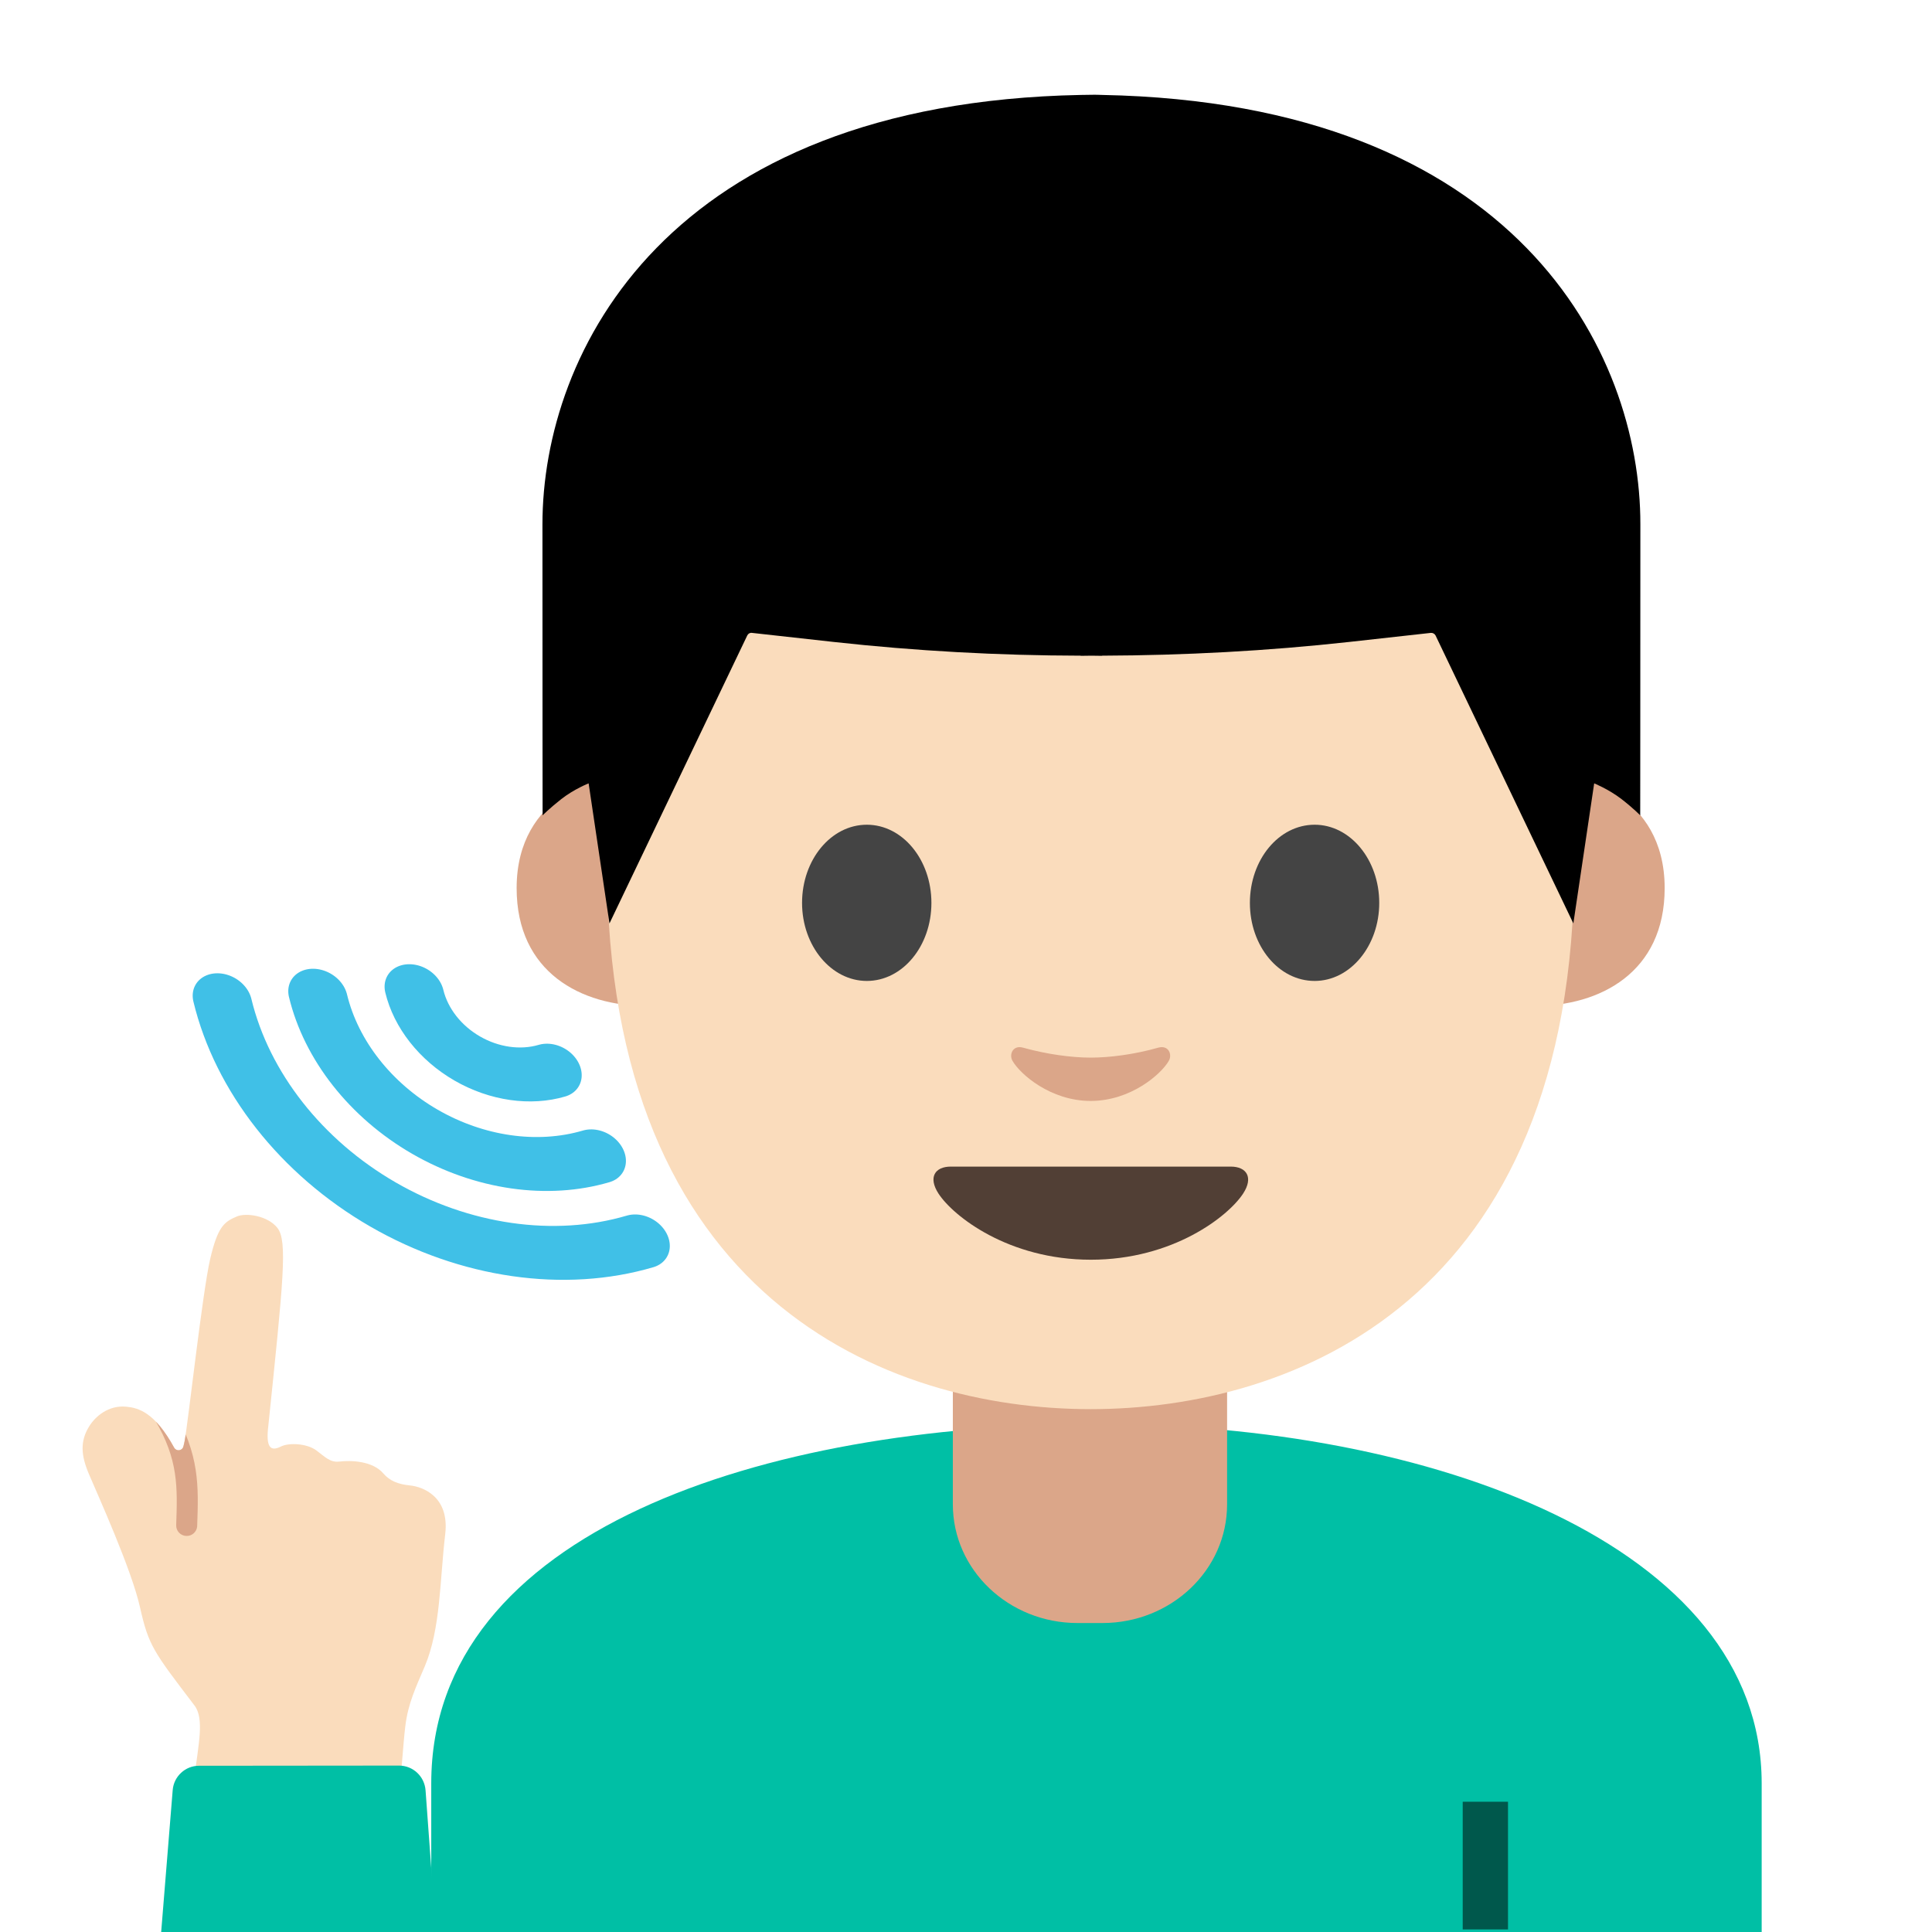
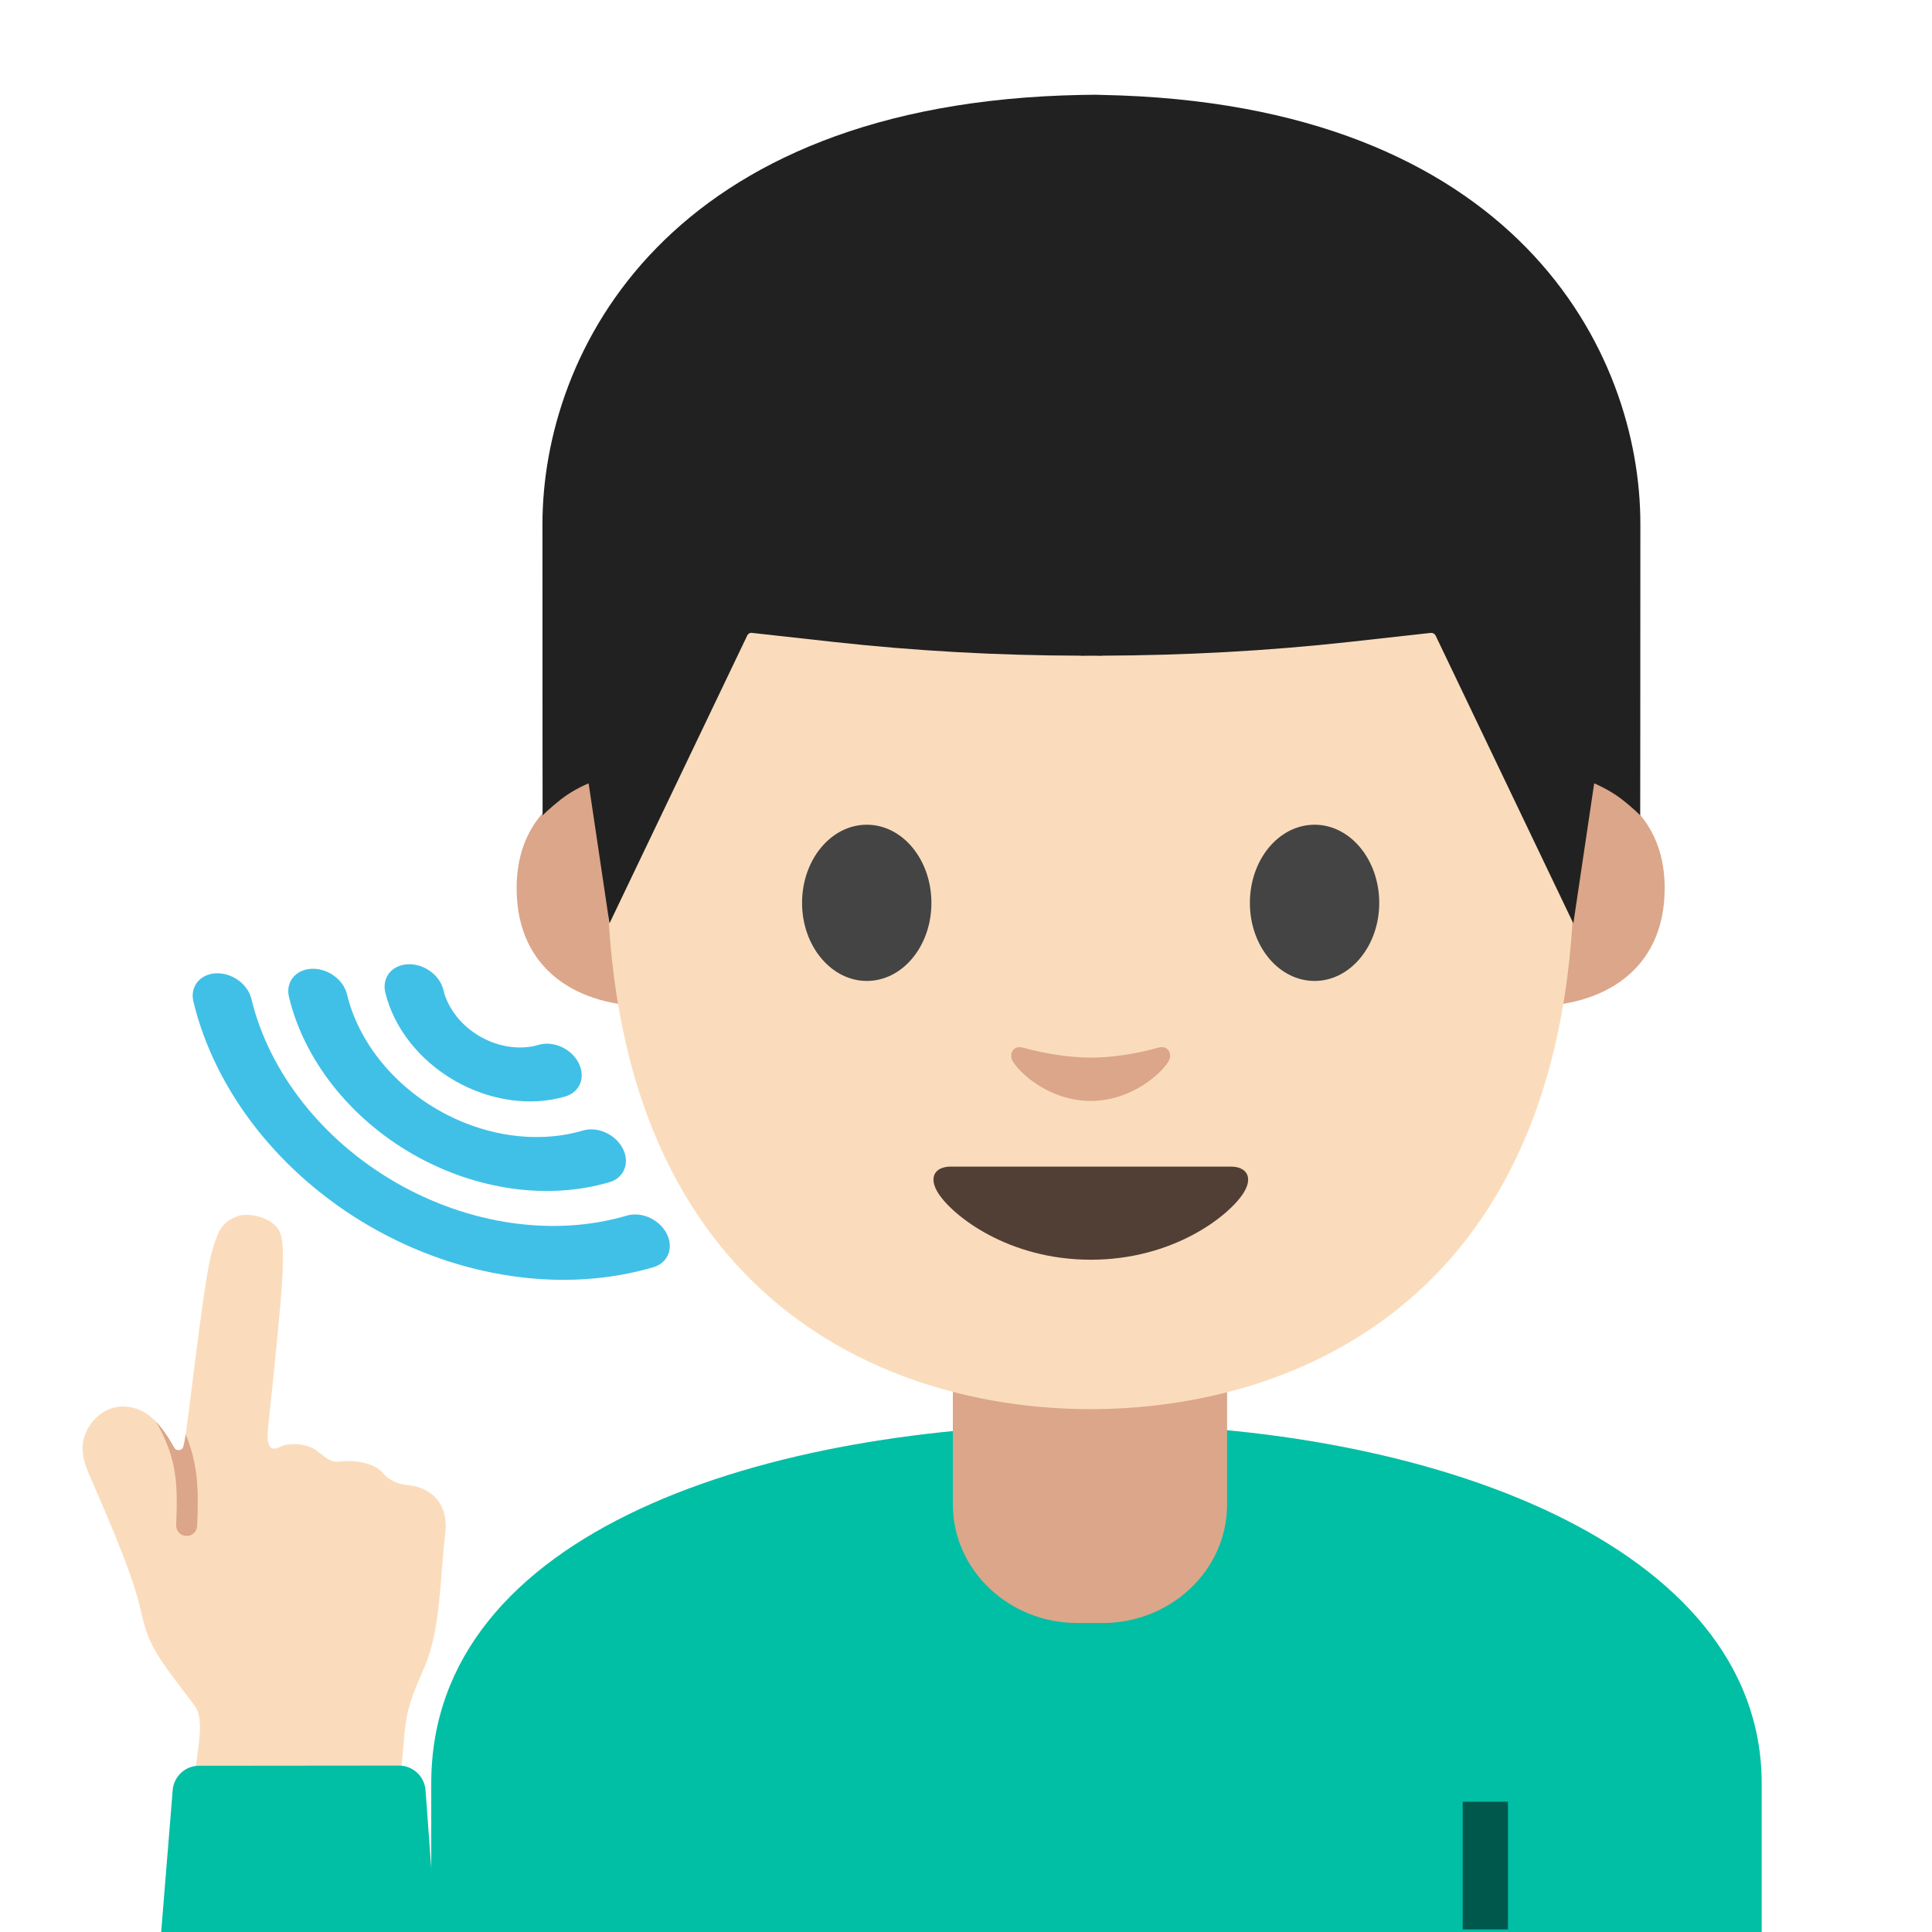
<svg xmlns="http://www.w3.org/2000/svg" width="100%" height="100%" viewBox="0 0 128 128" version="1.1" xml:space="preserve" style="fill-rule:evenodd;clip-rule:evenodd;stroke-linecap:round;stroke-linejoin:round;stroke-miterlimit:1.5;">
  <g transform="matrix(0.939001,0,0,1,12.1389,0)">
    <path d="M17.5,118.15L17.5,128.45L111.37,128.45L111.37,118.15C111.37,102.35 87.97,94.32 64.43,94.35C41.05,94.37 17.5,101.41 17.5,118.15Z" style="fill:#00bfa5;fill-rule:nonzero;" />
  </g>
  <g transform="matrix(1,0,0,1,8.20841,0)">
    <path d="M64,90.08L54.92,90.08L54.92,99.67C54.92,104.01 58.62,107.53 63.18,107.53L64.83,107.53C69.39,107.53 73.09,104.01 73.09,99.67L73.09,90.08L64,90.08Z" style="fill:#dba689;fill-rule:nonzero;" />
  </g>
  <g transform="matrix(1,0,0,1,8.20841,0)">
    <rect x="88.7" y="119.37" width="3" height="8.46" style="fill-opacity:0.54;" />
  </g>
  <g transform="matrix(1,0,0,1,8.20841,0)">
    <path d="M96.19,51.47C96.19,51.47 102.08,52.49 102.08,58.84C102.08,64.44 97.78,66.65 93.48,66.65L93.48,51.47L96.19,51.47ZM31.91,51.47C31.91,51.47 26.02,52.49 26.02,58.84C26.02,64.44 30.32,66.65 34.62,66.65L34.62,51.47L31.91,51.47Z" style="fill:#dba689;fill-rule:nonzero;" />
  </g>
  <g transform="matrix(1,0,0,1,8.20841,0)">
    <path d="M64.05,9.91C38.65,9.91 32.01,29.6 32.01,57.26C32.01,85.94 50.44,93.36 64.05,93.36C77.46,93.36 96.09,86.16 96.09,57.26C96.1,29.59 89.45,9.91 64.05,9.91Z" style="fill:#fadcbc;fill-rule:nonzero;" />
  </g>
  <g transform="matrix(1,0,0,1,8.20841,0)">
    <path d="M53.5,59.82C53.5,62.68 51.59,64.99 49.22,64.99C46.86,64.99 44.93,62.67 44.93,59.82C44.93,56.96 46.85,54.64 49.22,54.64C51.59,54.64 53.5,56.96 53.5,59.82M74.6,59.82C74.6,62.68 76.51,64.99 78.89,64.99C81.25,64.99 83.17,62.67 83.17,59.82C83.17,56.96 81.25,54.64 78.89,54.64C76.51,54.64 74.6,56.96 74.6,59.82" style="fill:rgb(68,68,68);fill-rule:nonzero;" />
  </g>
  <g transform="matrix(1,0,0,1,8.20841,0)">
    <path d="M73.33,77.29L64.06,77.29L54.79,77.29C53.73,77.29 53.27,78 53.97,79.08C54.95,80.58 58.61,83.46 64.06,83.46C69.51,83.46 73.17,80.58 74.15,79.08C74.85,78.01 74.39,77.29 73.33,77.29Z" style="fill:rgb(81,63,53);fill-rule:nonzero;" />
  </g>
  <g transform="matrix(1,0,0,1,8.20841,0)">
    <path d="M68.53,69.41C66.95,69.86 65.31,70.07 64.05,70.07C62.79,70.07 61.15,69.85 59.57,69.41C58.9,69.22 58.63,69.86 58.87,70.28C59.37,71.16 61.39,72.94 64.05,72.94C66.71,72.94 68.73,71.16 69.23,70.28C69.47,69.86 69.21,69.22 68.53,69.41Z" style="fill:#dba689;fill-rule:nonzero;" />
  </g>
  <g transform="matrix(1,0,0,1,8.20841,0)">
-     <path d="M64.82,6.29C64.82,6.29 64.32,6.27 64.11,6.28C63.9,6.28 63.4,6.29 63.4,6.29C35.99,6.82 27.73,23.31 27.73,34.74C27.73,45.85 27.74,54.02 27.74,54.02C27.74,54.02 28.18,53.57 28.98,52.94C29.84,52.27 30.79,51.9 30.79,51.9L32.17,61.18L41.3,42.1C41.36,41.98 41.48,41.91 41.61,41.93L47.02,42.53C52.46,43.13 57.93,43.43 63.39,43.44L63.39,43.45C63.63,43.45 63.86,43.44 64.1,43.44C64.34,43.44 64.57,43.45 64.81,43.45L64.81,43.44C70.27,43.42 75.74,43.13 81.18,42.53L86.59,41.93C86.72,41.92 86.84,41.99 86.9,42.1L96.03,61.18L97.41,51.9C97.41,51.9 98.36,52.28 99.22,52.94C100.03,53.57 100.46,54.02 100.46,54.02C100.46,54.02 100.47,45.86 100.47,34.74C100.49,23.31 92.23,6.82 64.82,6.29Z" style="fill:212121;fill-rule:nonzero;" />
+     <path d="M64.82,6.29C64.82,6.29 64.32,6.27 64.11,6.28C63.9,6.28 63.4,6.29 63.4,6.29C35.99,6.82 27.73,23.31 27.73,34.74C27.73,45.85 27.74,54.02 27.74,54.02C27.74,54.02 28.18,53.57 28.98,52.94C29.84,52.27 30.79,51.9 30.79,51.9L32.17,61.18L41.3,42.1C41.36,41.98 41.48,41.91 41.61,41.93L47.02,42.53C52.46,43.13 57.93,43.43 63.39,43.44L63.39,43.45C63.63,43.45 63.86,43.44 64.1,43.44C64.34,43.44 64.57,43.45 64.81,43.45L64.81,43.44C70.27,43.42 75.74,43.13 81.18,42.53L86.59,41.93C86.72,41.92 86.84,41.99 86.9,42.1L96.03,61.18L97.41,51.9C97.41,51.9 98.36,52.28 99.22,52.94C100.03,53.57 100.46,54.02 100.46,54.02C100.46,54.02 100.47,45.86 100.47,34.74C100.49,23.31 92.23,6.82 64.82,6.29Z" style="fill:#212121;fill-rule:nonzero;" />
  </g>
  <g transform="matrix(0.999181,-0.0404636,0.0404636,0.999181,-9.37852,1.32876)">
    <g transform="matrix(0.321461,0.0518056,-0.0518056,0.321461,5.38076,76.7004)">
      <path d="M54.92,102.44C45.3,92.51 44.21,91.5 41.51,83.86C38.92,76.52 30.38,62.41 27.98,58.23C25.96,54.71 25.36,51.89 26.86,48.63C27.84,46.49 30.22,43.79 33.94,43.72C36.37,43.67 39.78,44.14 44.56,50.83C45.09,51.57 46.25,51.3 46.39,50.41C46.44,50.08 46.49,49.69 46.52,49.21C46.77,45.7 46.52,18.63 47.27,11.86C48.02,5.09 49.21,4 51.63,2.61C53.39,1.6 57.85,1.69 60.11,3.95C62.49,6.33 62.58,14.38 63.06,44.18C63.06,48.44 64.04,49.4 66.11,48.02C67.58,47.04 71.23,46.74 73.34,47.94C75.21,49.01 76.43,50.08 78.2,49.66C80.64,49.07 84.98,48.71 87.45,50.98C88.9,52.31 90.64,52.81 93.15,52.76C95.66,52.71 101.41,53.99 101.42,61.75C101.43,71.11 102.8,80.98 100.49,88.95C99.19,93.44 98.01,96.82 98.01,101.54C98.01,105.43 98.32,109.4 98.32,113.91C98.32,120.26 97.41,124.15 90.14,125.15C82.87,126.15 67.33,126.4 61.82,125.15C56.31,123.9 56.64,120.12 56.64,116.9C56.64,110.26 57.27,104.86 54.92,102.44Z" style="fill:#fadcbc;fill-rule:nonzero;" />
      <clipPath id="_clip1">
        <path d="M54.92,102.44C45.3,92.51 44.21,91.5 41.51,83.86C38.92,76.52 30.38,62.41 27.98,58.23C25.96,54.71 25.36,51.89 26.86,48.63C27.84,46.49 30.22,43.79 33.94,43.72C36.37,43.67 39.78,44.14 44.56,50.83C45.09,51.57 46.25,51.3 46.39,50.41C46.44,50.08 46.49,49.69 46.52,49.21C46.77,45.7 46.52,18.63 47.27,11.86C48.02,5.09 49.21,4 51.63,2.61C53.39,1.6 57.85,1.69 60.11,3.95C62.49,6.33 62.58,14.38 63.06,44.18C63.06,48.44 64.04,49.4 66.11,48.02C67.58,47.04 71.23,46.74 73.34,47.94C75.21,49.01 76.43,50.08 78.2,49.66C80.64,49.07 84.98,48.71 87.45,50.98C88.9,52.31 90.64,52.81 93.15,52.76C95.66,52.71 101.41,53.99 101.42,61.75C101.43,71.11 103.05,80.14 100.74,88.11C99.44,92.6 98.01,96.82 98.01,101.54C98.01,105.43 98.32,109.4 98.32,113.91C98.32,120.26 97.41,124.15 90.14,125.15C82.87,126.15 67.33,126.4 61.82,125.15C56.31,123.9 56.64,120.87 56.64,117.64C56.64,111.01 57.27,104.86 54.92,102.44Z" />
      </clipPath>
      <g clip-path="url(#_clip1)">
        <path d="M51.12,66.27C51.12,66.21 51.12,66.15 51.11,66.09C50.43,57.98 49.88,51.57 43.4,43.11C42.689,42.181 41.34,42 40.41,42.71C39.47,43.43 39.3,44.76 40.01,45.7C45.73,53.17 46.2,58.74 46.85,66.44C46.95,67.61 47.98,68.48 49.15,68.38C50.253,68.303 51.119,67.375 51.12,66.27Z" style="fill:#dba689;fill-rule:nonzero;" />
      </g>
    </g>
    <g transform="matrix(0.872878,-0.0787952,0.0793794,0.879351,-0.525927,87.6578)">
      <clipPath id="_clip2">
        <rect x="0" y="0" width="128" height="128" />
      </clipPath>
      <g clip-path="url(#_clip2)">
        <path d="M44.63,136.16L37.5,134.3C24.38,130.87 16.93,134.04 13.04,105.32L8.92,72.68C8.65,70.46 8.75,68.21 9.22,66.03L15.73,35.94C15.944,34.928 16.914,34.243 17.94,34.38L32.94,36.32C33.99,36.46 34.75,37.38 34.68,38.44L33.02,67.02C32.92,69 33.1,71 33.57,72.93L38.99,95L44.63,136.16Z" style="fill:#00bfa5;fill-rule:nonzero;" />
      </g>
    </g>
  </g>
  <g transform="matrix(0.866025,0.5,-0.5,0.866025,53.2542,-3.13378)">
    <g transform="matrix(0.72365,0,0,0.59443,2.73663,30.2541)">
      <path d="M12.875,71.048C14.625,73.288 17.309,74.596 20.151,74.596C22.994,74.596 25.678,73.288 27.428,71.048" style="fill:none;stroke:rgb(64,192,231);stroke-width:5.68;" />
    </g>
    <g transform="matrix(1.46248,0,0,1.20133,-12.1518,-9.41386)">
      <path d="M12.875,71.048C14.625,73.288 17.309,74.596 20.151,74.596C22.994,74.596 25.678,73.288 27.428,71.048" style="fill:none;stroke:rgb(64,192,231);stroke-width:2.81;" />
    </g>
    <g transform="matrix(2.19588,0,0,1.80377,-26.9309,-48.7907)">
      <path d="M12.875,71.048C14.625,73.288 17.309,74.596 20.151,74.596C22.994,74.596 25.678,73.288 27.428,71.048" style="fill:none;stroke:rgb(64,192,231);stroke-width:1.87;" />
    </g>
  </g>
</svg>
